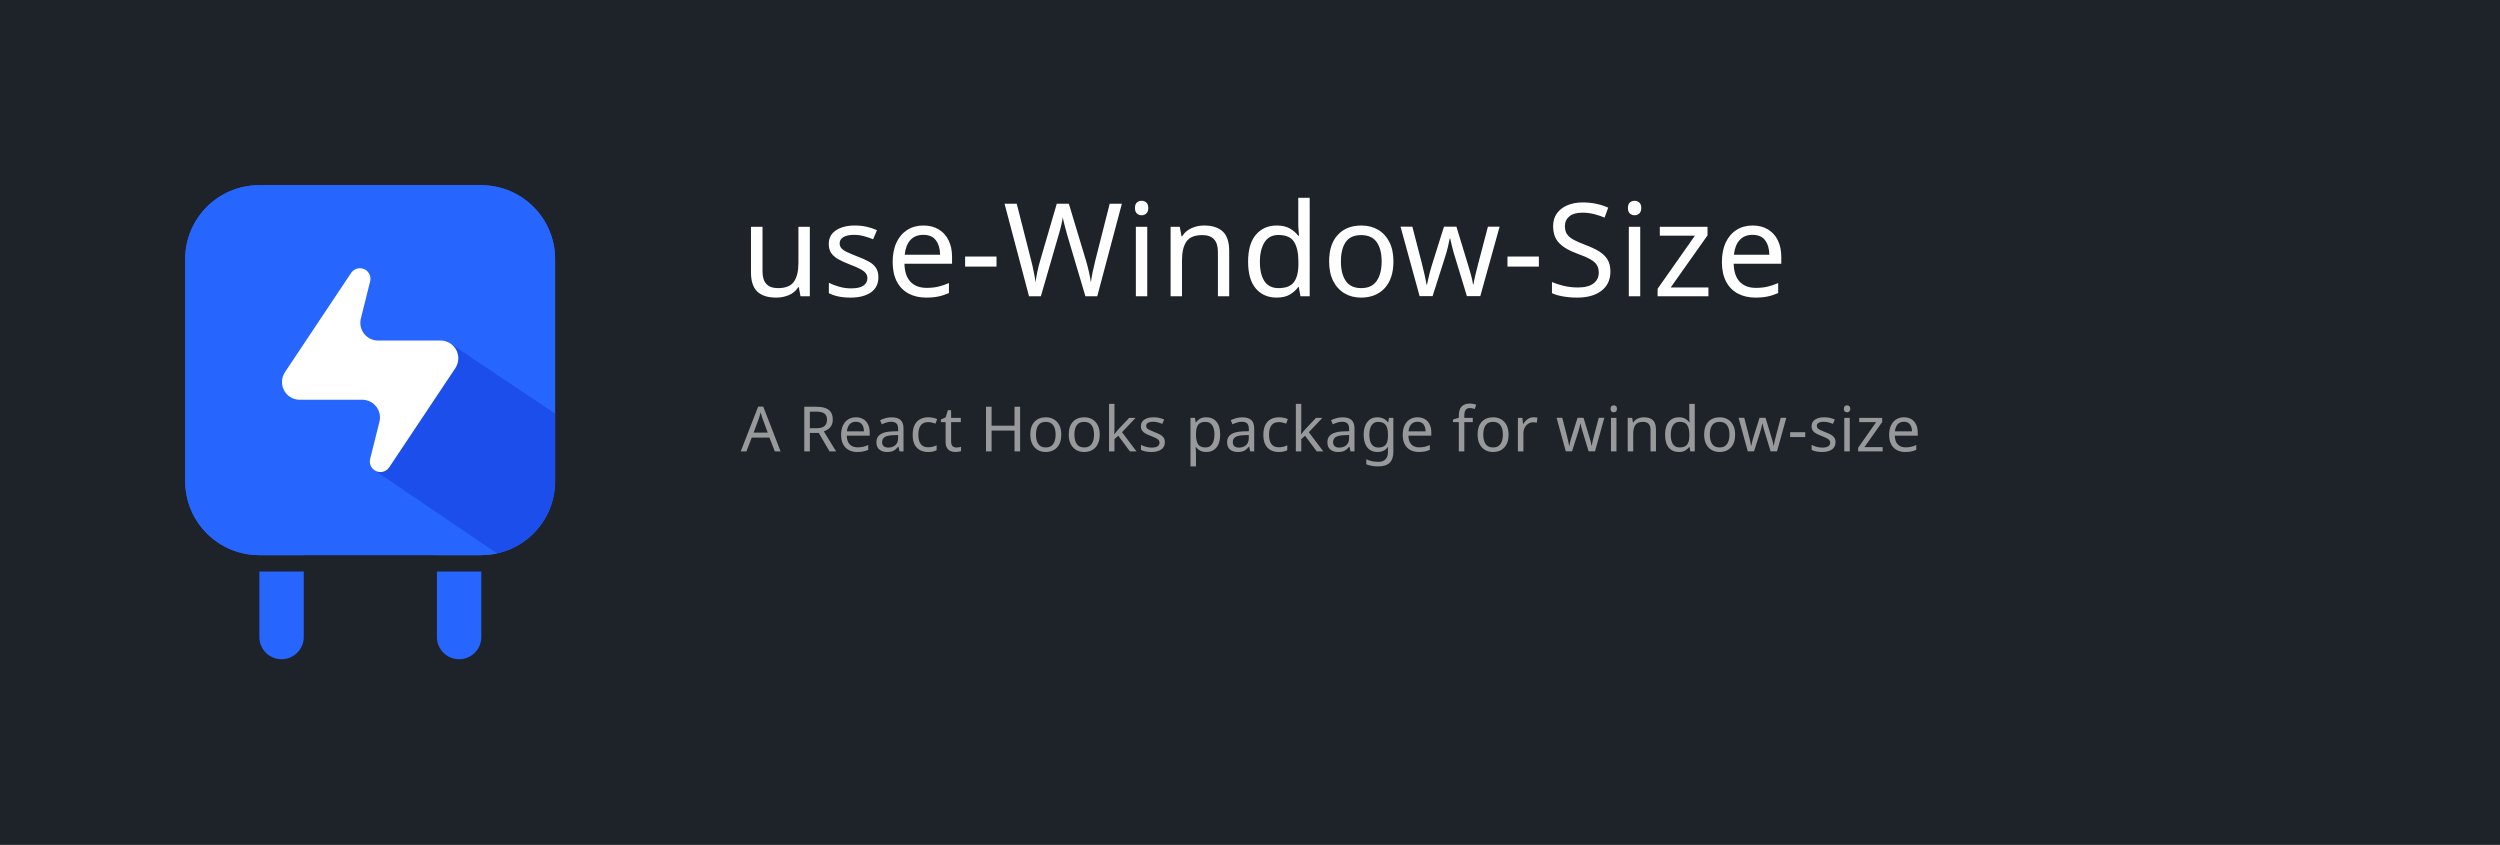
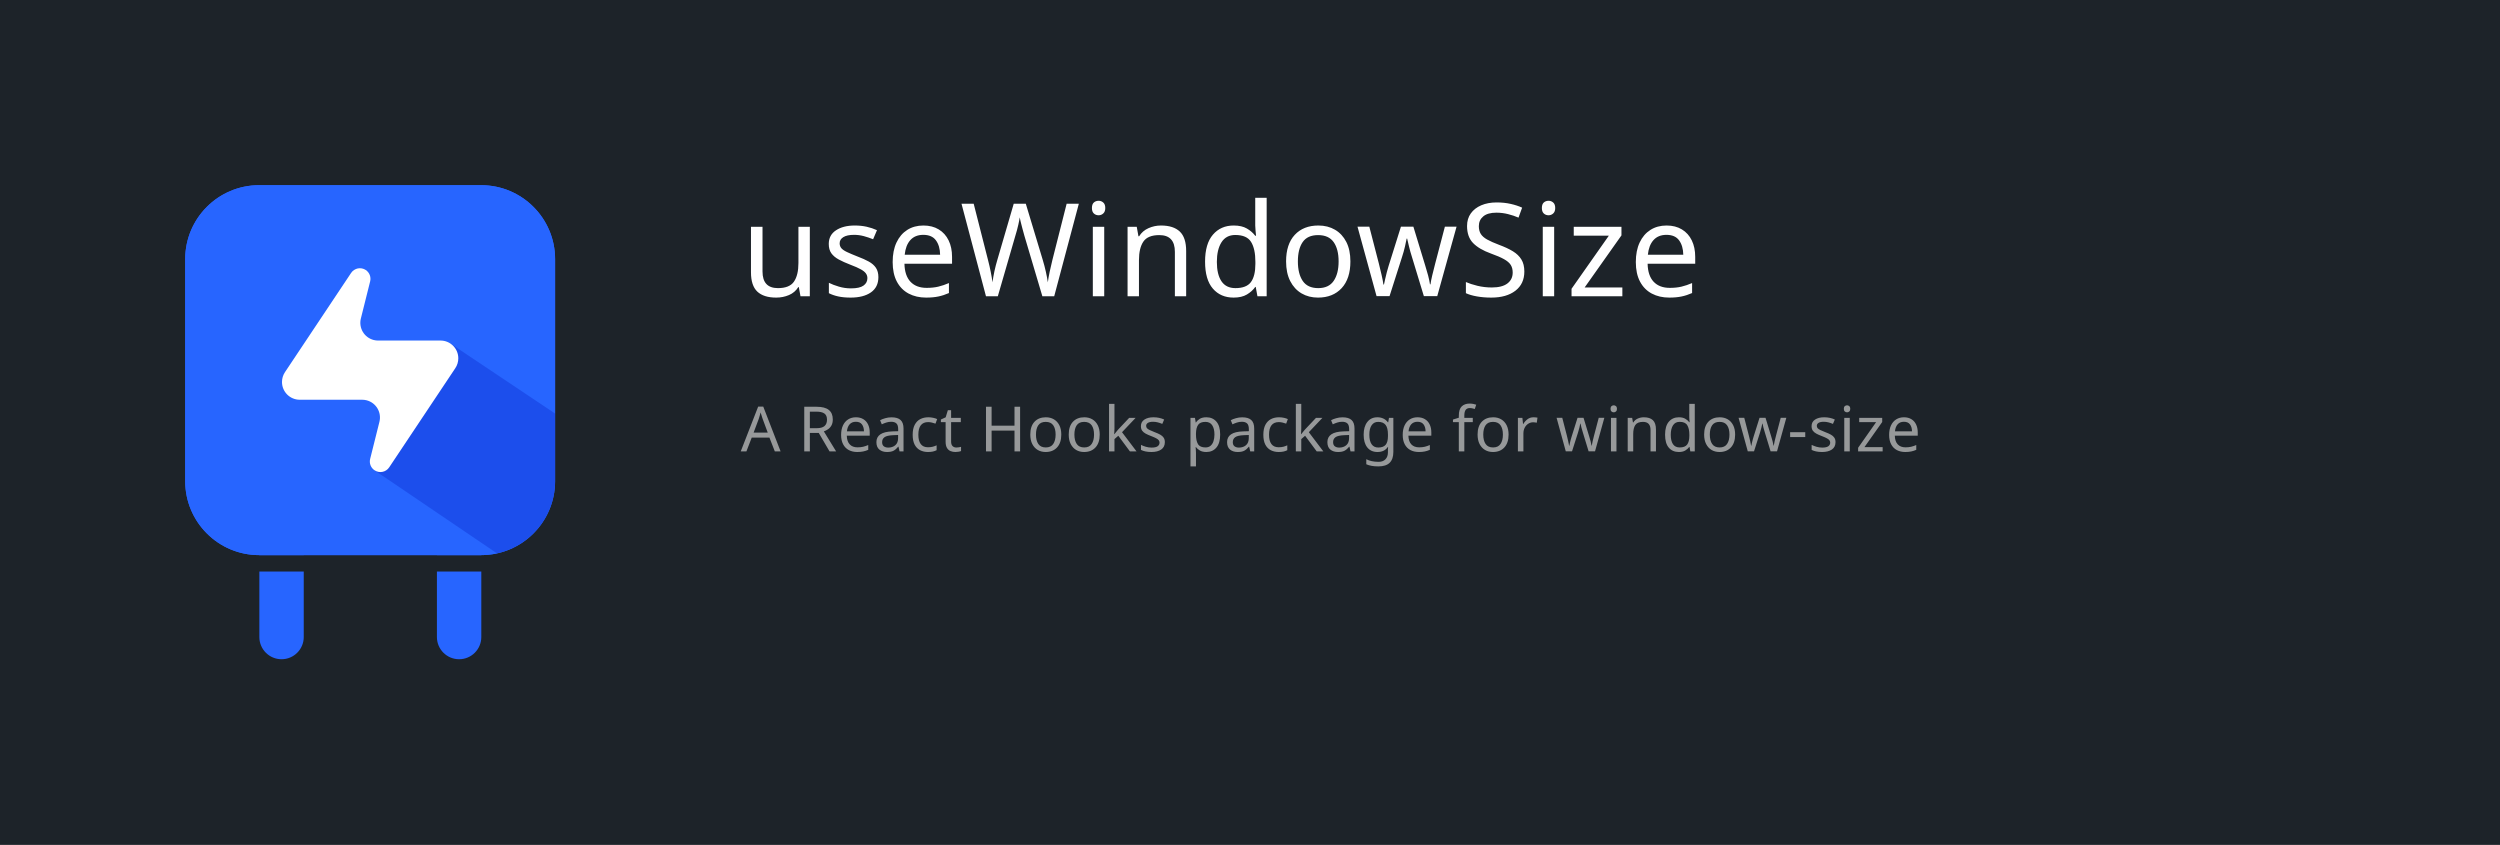
<svg xmlns="http://www.w3.org/2000/svg" xmlns:xlink="http://www.w3.org/1999/xlink" width="1080px" height="365px" viewBox="0 0 1080 365" version="1.1">
  <defs>
    <path d="M31.962,0 L127.846,0 C145.498,0 159.808,14.31 159.808,31.962 L159.808,127.846 C159.808,145.498 145.498,159.808 127.846,159.808 L31.962,159.808 C14.31,159.808 0,145.498 0,127.846 L0,31.962 C0,14.31 14.31,0 31.962,0 Z" id="path-1" />
  </defs>
  <g id="Artboard" stroke="none" stroke-width="1" fill="none" fill-rule="evenodd">
    <rect fill="#FFFFFF" x="0" y="0" width="1080" height="365" />
    <rect id="Rectangle" fill="#1D2329" x="0" y="0" width="1080" height="365" />
    <g id="Final-Icon" transform="translate(80, 80)">
      <path d="M127.925,166.91 L127.926,195.202 C127.926,200.497 123.633,204.79 118.337,204.79 C113.042,204.79 108.749,200.497 108.749,195.202 L108.749,166.91 L127.925,166.91 Z M118.337,127.846 C123.633,127.846 127.926,132.139 127.926,137.434 L127.925,159.807 L108.749,159.807 L108.749,137.434 C108.749,132.139 113.042,127.846 118.337,127.846 Z" id="Shape" fill="#2765FF" fill-rule="nonzero" />
      <path d="M51.218,166.91 L51.218,195.202 C51.218,200.497 46.925,204.79 41.63,204.79 C36.334,204.79 32.041,200.497 32.041,195.202 L32.041,166.91 L51.218,166.91 Z M41.63,127.846 C46.925,127.846 51.218,132.139 51.218,137.434 L51.218,159.807 L32.041,159.807 L32.041,137.434 C32.041,132.139 36.334,127.846 41.63,127.846 Z" id="Shape" fill="#2765FF" fill-rule="nonzero" />
      <path d="M31.962,0 L127.846,0 C145.498,0 159.808,14.31 159.808,31.962 L159.808,127.846 C159.808,145.498 145.498,159.808 127.846,159.808 L31.962,159.808 C14.31,159.808 0,145.498 0,127.846 L0,31.962 C0,14.31 14.31,0 31.962,0 Z" id="Rectangle" fill="#2765FF" fill-rule="nonzero" />
      <g id="Shadow-Mask">
        <g id="Mask" fill="#2765FF" fill-rule="nonzero">
          <path d="M31.962,0 L127.846,0 C145.498,0 159.808,14.31 159.808,31.962 L159.808,127.846 C159.808,145.498 145.498,159.808 127.846,159.808 L31.962,159.808 C14.31,159.808 0,145.498 0,127.846 L0,31.962 C0,14.31 14.31,0 31.962,0 Z" id="path-1" />
        </g>
        <g id="Rectangle-Clipped">
          <mask id="mask-2" fill="white">
            <use xlink:href="#path-1" />
          </mask>
          <g id="path-1" />
          <polygon id="Rectangle" fill="#0036BC" fill-rule="nonzero" opacity="0.284" style="mix-blend-mode: multiply;" mask="url(#mask-2)" points="114.529 68.362 194.957 122.166 159.808 176.084 81.679 123.111 115.032 69.19" />
        </g>
      </g>
      <path d="M76.472,92.688 L49.491,92.688 C45.254,92.688 41.82,89.254 41.82,85.018 C41.82,83.503 42.268,82.023 43.108,80.763 L71.676,37.91 C73.075,35.813 75.909,35.246 78.007,36.644 C79.612,37.714 80.372,39.678 79.904,41.55 L75.894,57.588 C74.867,61.698 77.366,65.863 81.476,66.89 C82.084,67.042 82.709,67.119 83.336,67.119 L110.317,67.119 C114.553,67.119 117.988,70.553 117.988,74.79 C117.988,76.304 117.539,77.785 116.699,79.045 L88.131,121.897 C86.733,123.995 83.898,124.562 81.8,123.163 C80.195,122.093 79.436,120.129 79.904,118.258 L83.913,102.22 C84.941,98.11 82.442,93.945 78.332,92.917 C77.724,92.765 77.099,92.688 76.472,92.688 Z" id="Path-14" fill="#FFFFFF" fill-rule="nonzero" />
    </g>
    <text id="title" font-family="Avenir-Medium, Avenir" font-size="56" font-weight="400" letter-spacing="0.56" fill="#FFFFFF">
-       <tspan x="320" y="128">use-Window-Size</tspan>
+       <tspan x="320" y="128">useWindowSize</tspan>
    </text>
    <text id="description" font-family="AvenirNext-Regular, Avenir Next" font-size="27" font-weight="normal" letter-spacing="0.27" fill="#97999A">
      <tspan x="320" y="195"> A React Hooks package for window-size</tspan>
      <tspan x="320" y="232" />
      <tspan x="320" y="269" />
    </text>
  </g>
</svg>
